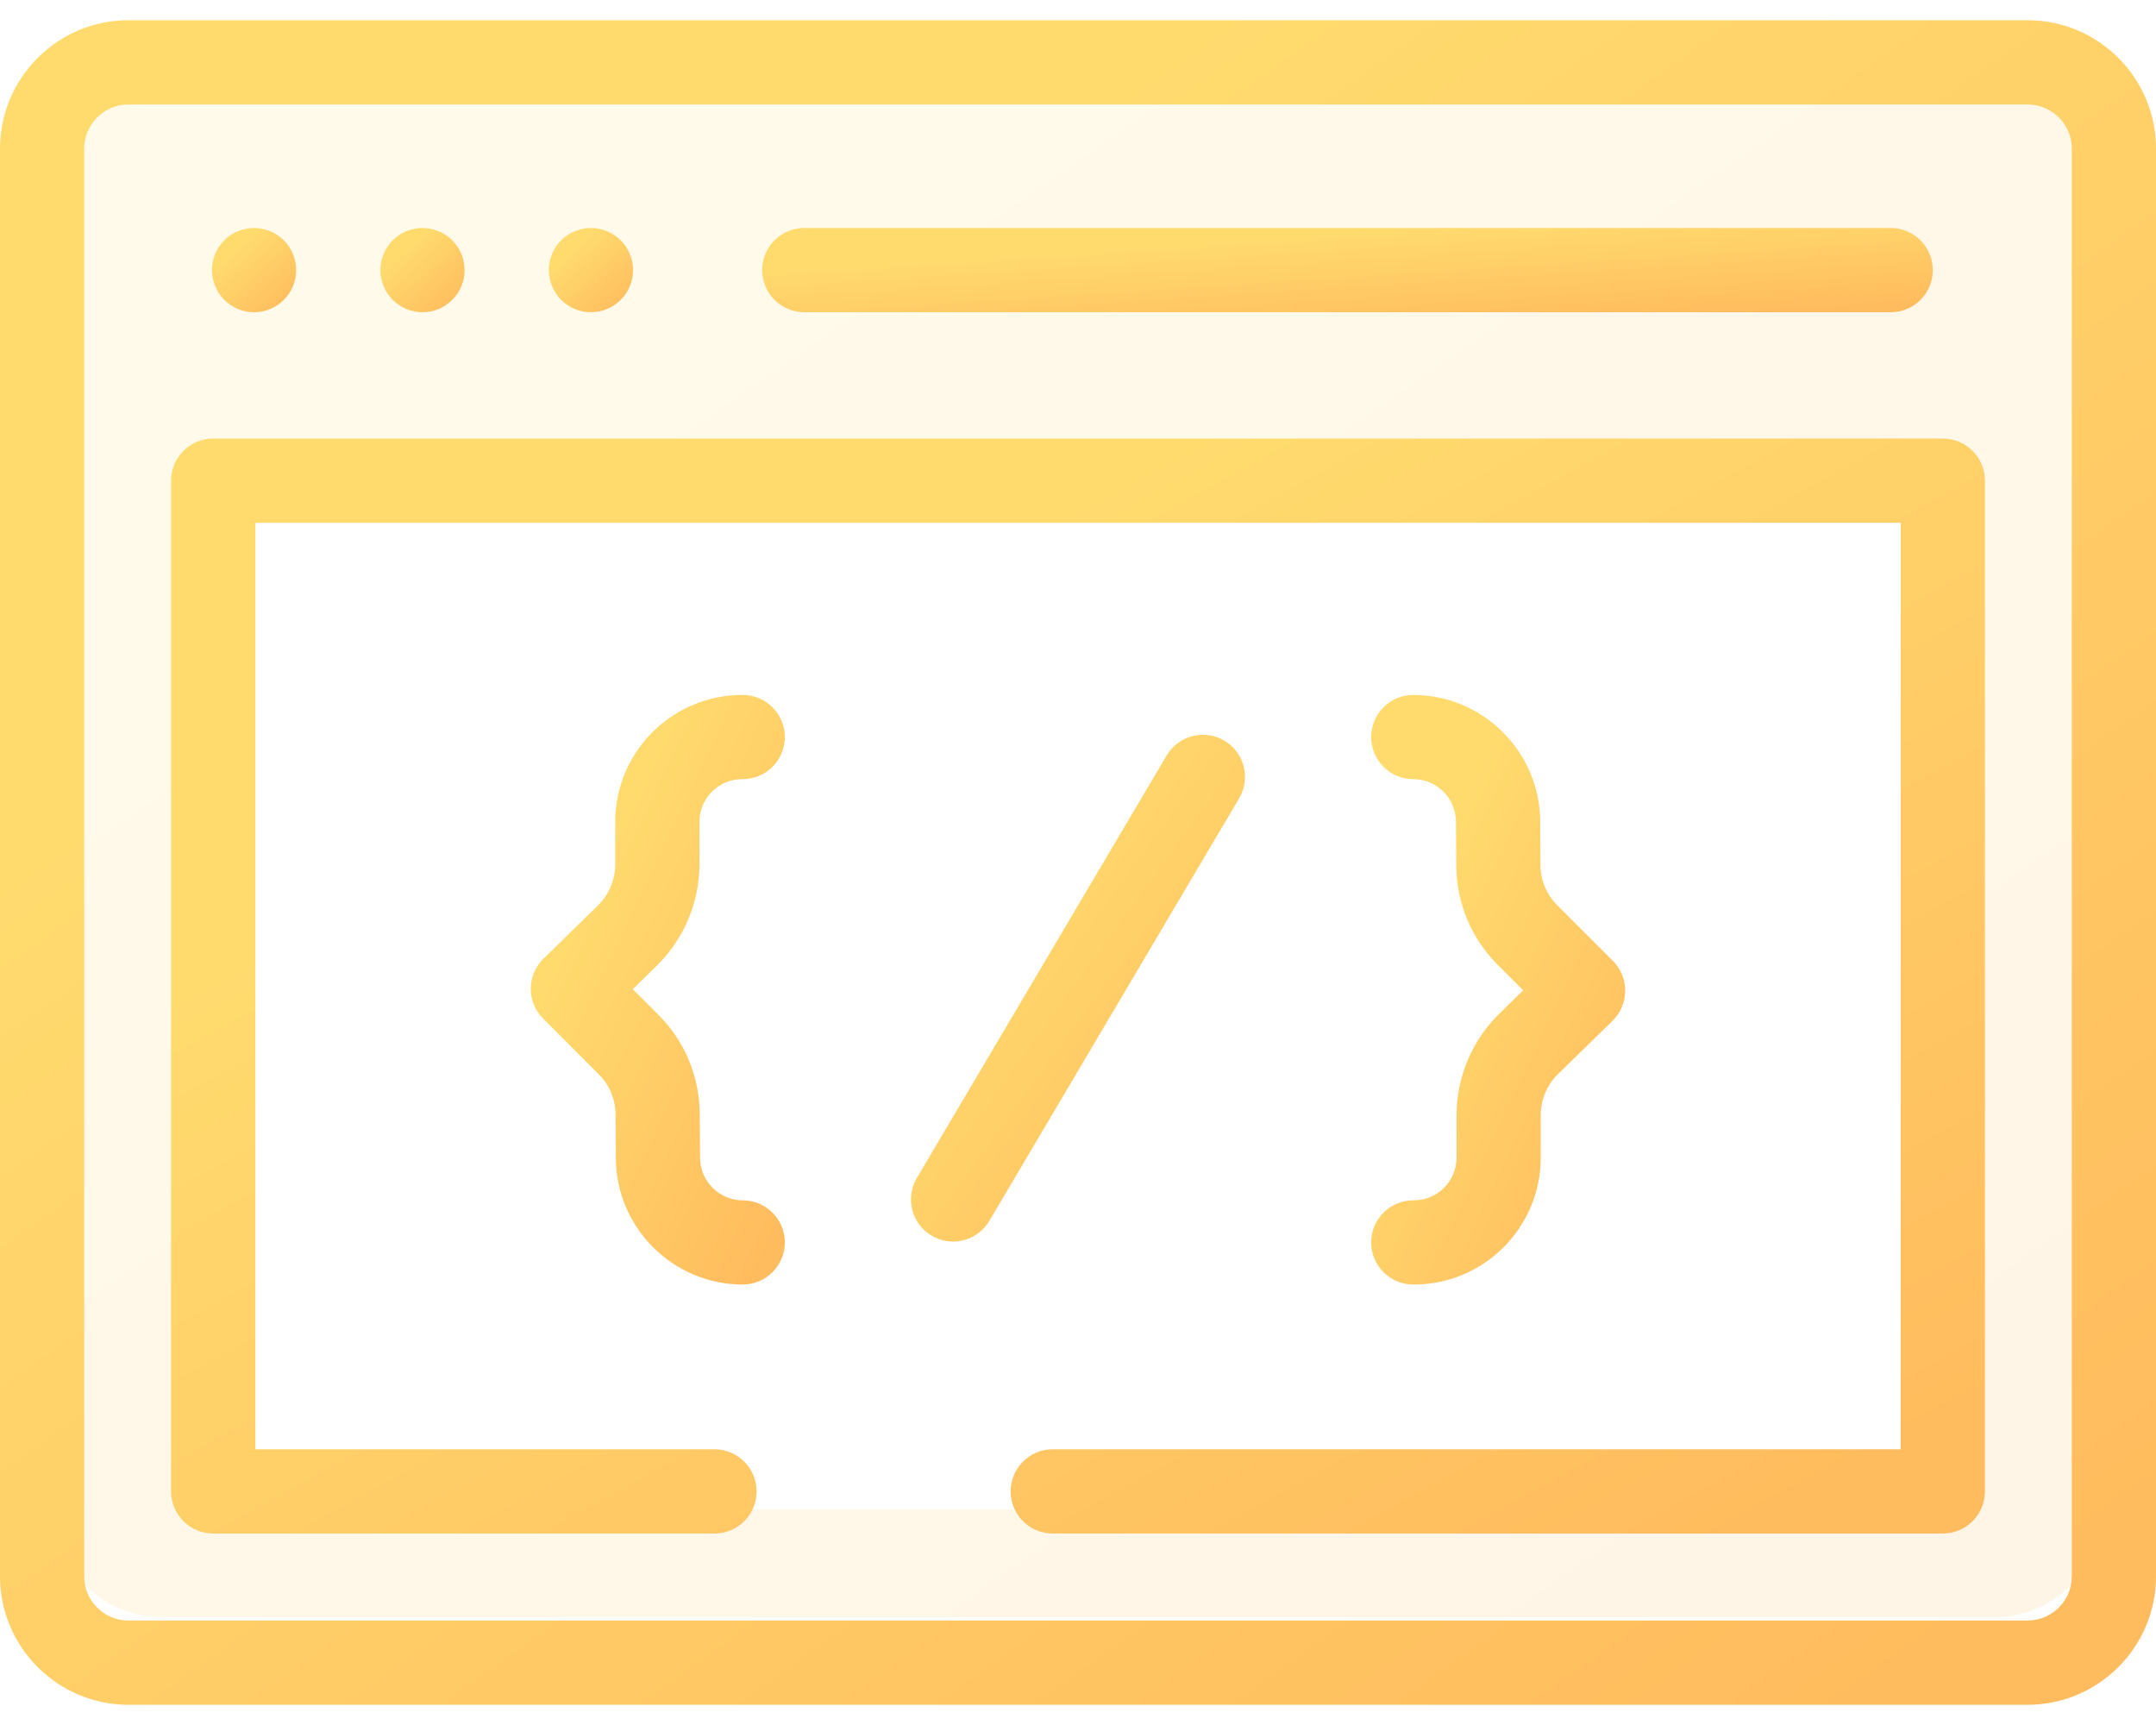
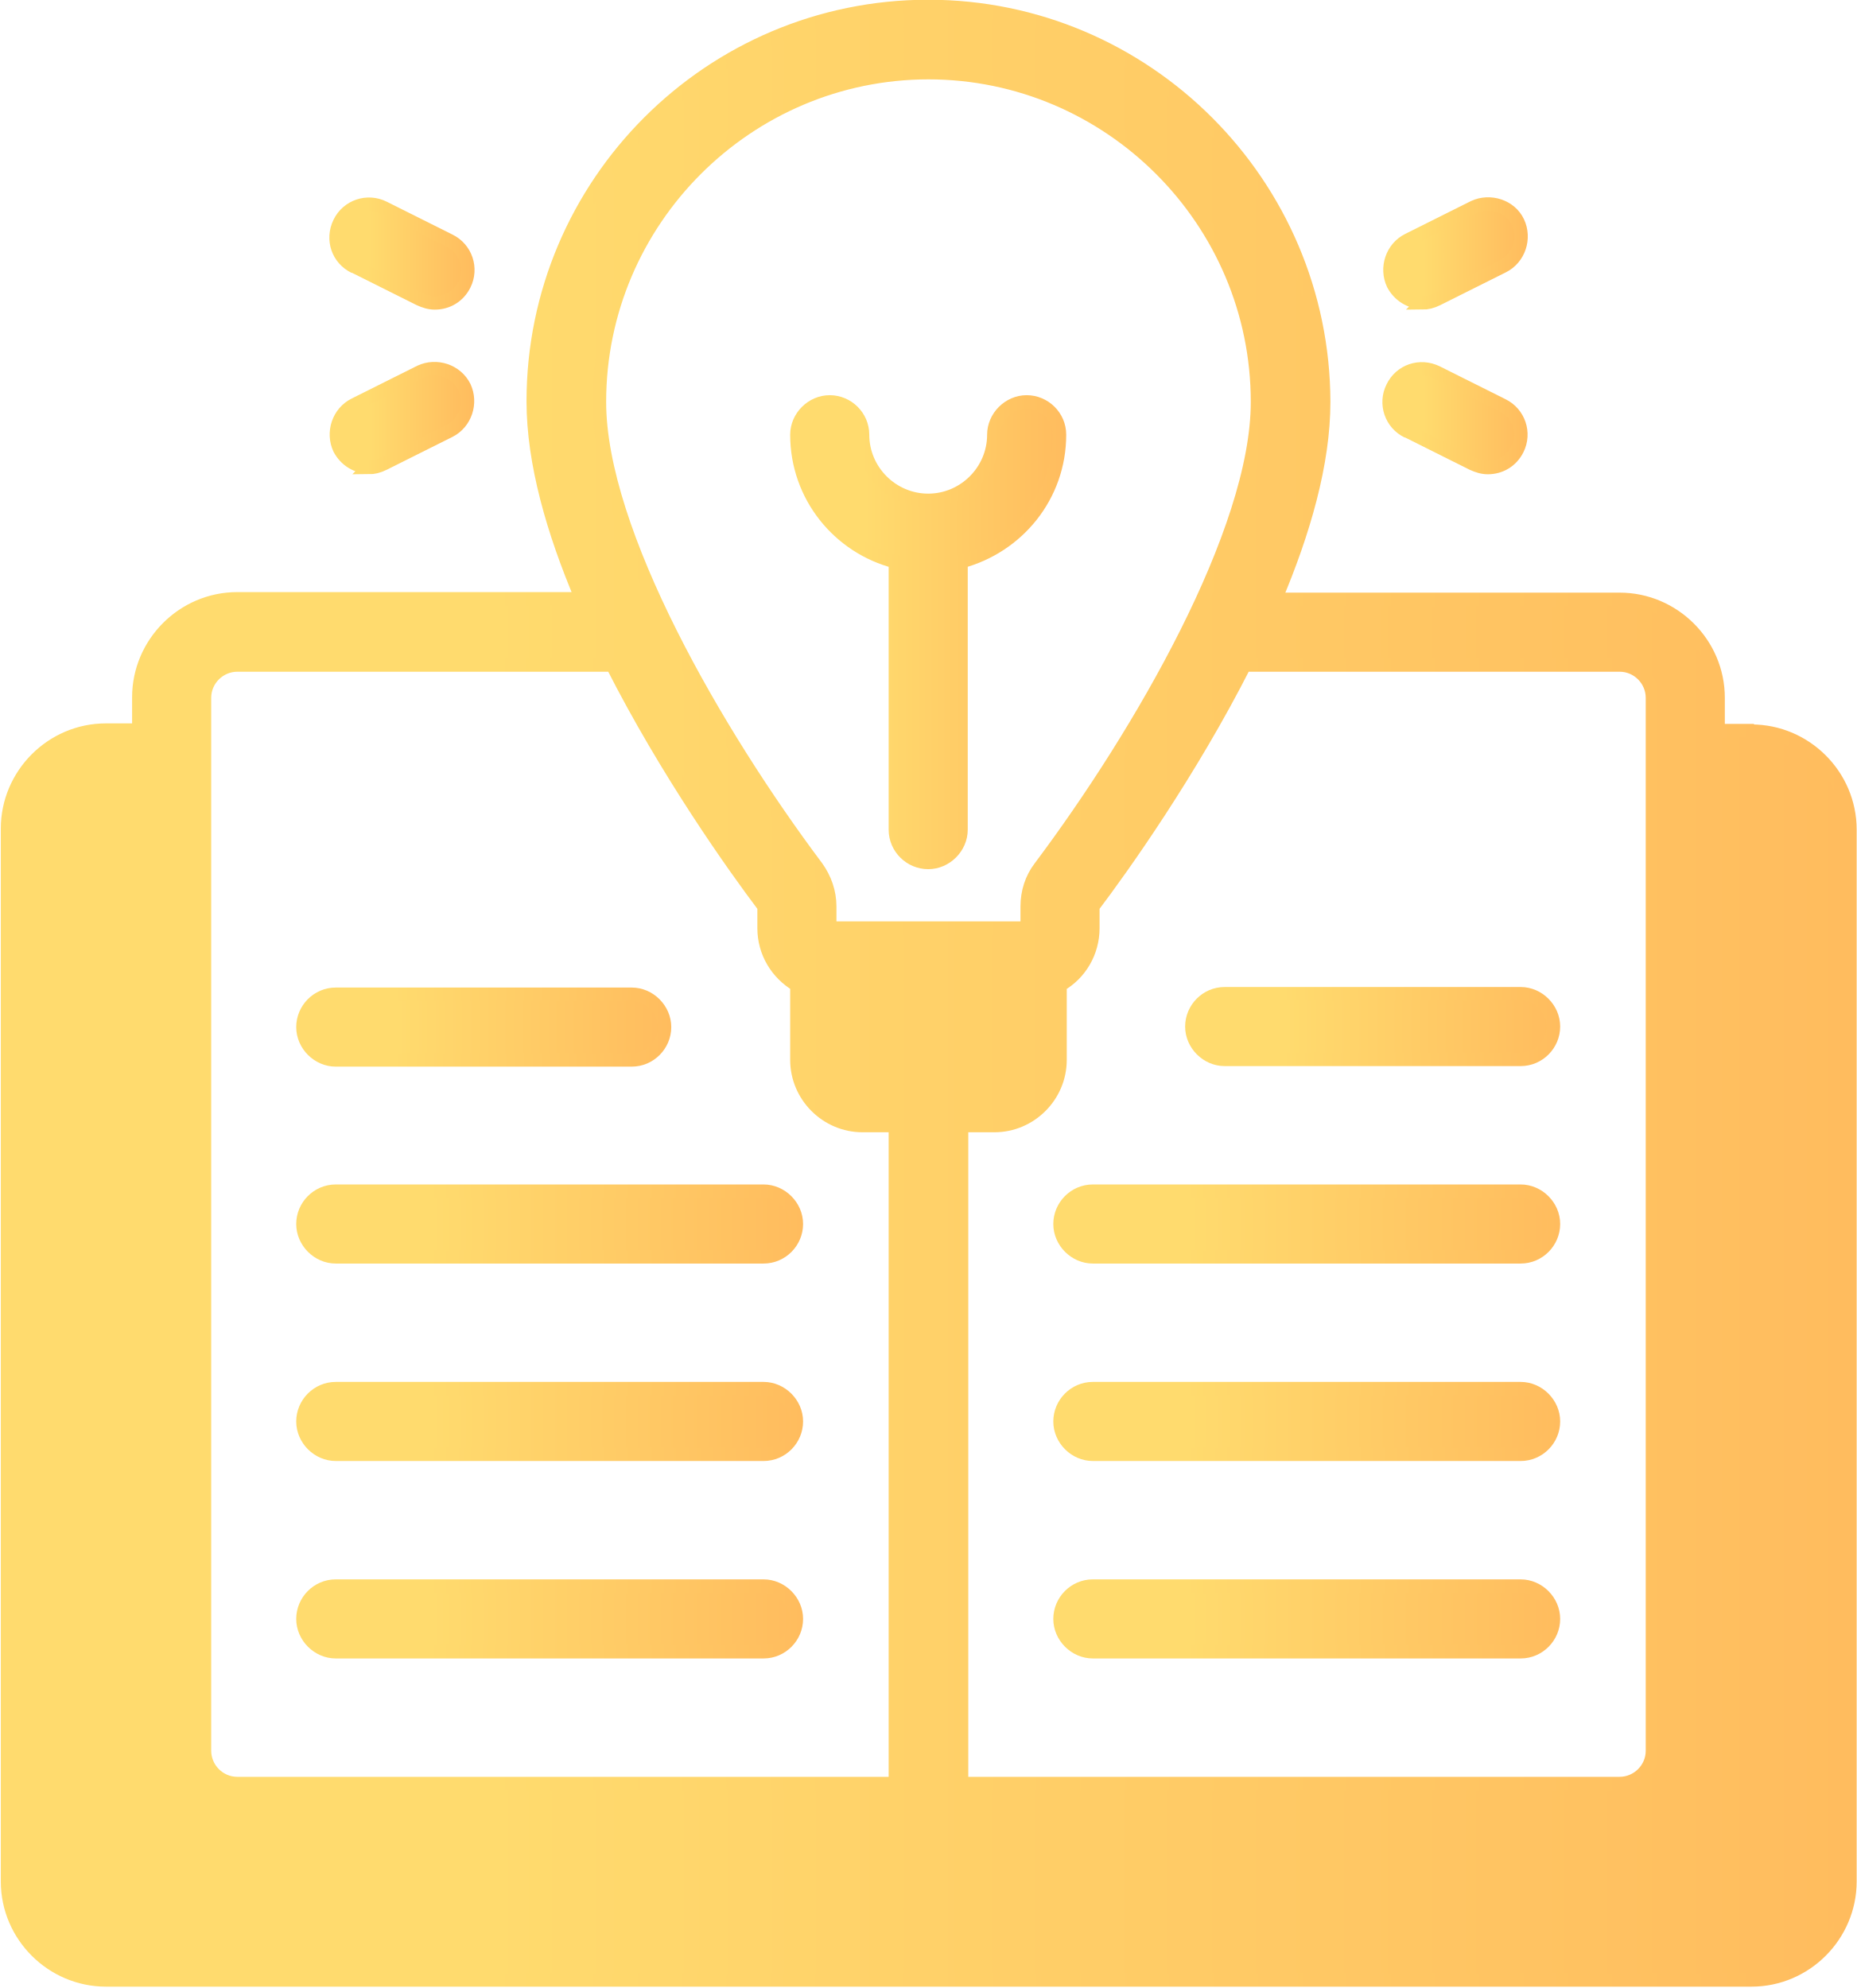
- <svg xmlns="http://www.w3.org/2000/svg" width="40" height="32" viewBox="0 0 40 32" fill="none">
-   <path opacity="0.15" fill-rule="evenodd" clip-rule="evenodd" d="M3 1C1.895 1 1 1.895 1 3V28C1 29.105 1.895 30 3 30H37C38.105 30 39 29.105 39 28V3C39 1.895 38.105 1 37 1H3ZM36 9H4V28H36V9Z" fill="url(#paint0_linear)" />
-   <path d="M37.617 0.375H2.383C1.069 0.375 0 1.444 0 2.758V29.242C0 30.556 1.069 31.625 2.383 31.625H37.617C38.931 31.625 40 30.556 40 29.242V2.758C40 1.444 38.931 0.375 37.617 0.375ZM38.438 29.242C38.438 29.695 38.069 30.062 37.617 30.062H2.383C1.931 30.062 1.562 29.695 1.562 29.242V2.758C1.562 2.306 1.931 1.938 2.383 1.938H37.617C38.069 1.938 38.438 2.306 38.438 2.758V29.242Z" fill="url(#paint1_linear)" />
-   <path d="M14.922 5.792H35.078C35.51 5.792 35.859 5.442 35.859 5.01C35.859 4.579 35.51 4.229 35.078 4.229H14.922C14.49 4.229 14.141 4.579 14.141 5.01C14.141 5.442 14.49 5.792 14.922 5.792Z" fill="url(#paint2_linear)" />
-   <path d="M3.992 5.309C4.012 5.356 4.036 5.402 4.064 5.444C4.092 5.487 4.125 5.527 4.161 5.562C4.306 5.709 4.508 5.792 4.713 5.792C4.765 5.792 4.816 5.787 4.866 5.777C4.916 5.767 4.966 5.752 5.013 5.732C5.06 5.713 5.105 5.688 5.147 5.66C5.19 5.631 5.23 5.598 5.266 5.563C5.302 5.527 5.334 5.487 5.363 5.444C5.392 5.402 5.416 5.356 5.435 5.309C5.455 5.262 5.47 5.213 5.48 5.163C5.49 5.113 5.494 5.061 5.494 5.01C5.494 4.959 5.49 4.908 5.48 4.858C5.47 4.808 5.455 4.759 5.435 4.712C5.416 4.664 5.392 4.619 5.363 4.577C5.334 4.534 5.302 4.494 5.266 4.458C5.23 4.422 5.19 4.389 5.147 4.361C5.105 4.333 5.06 4.309 5.013 4.289C4.966 4.27 4.916 4.255 4.866 4.245C4.766 4.224 4.662 4.224 4.561 4.245C4.511 4.255 4.462 4.27 4.415 4.289C4.367 4.309 4.322 4.333 4.28 4.361C4.237 4.389 4.197 4.422 4.161 4.458C4.125 4.494 4.092 4.534 4.064 4.577C4.036 4.619 4.012 4.664 3.992 4.712C3.973 4.759 3.958 4.808 3.948 4.858C3.937 4.908 3.932 4.959 3.932 5.01C3.932 5.061 3.937 5.113 3.948 5.163C3.958 5.213 3.973 5.262 3.992 5.309Z" fill="url(#paint3_linear)" />
-   <path d="M7.117 5.309C7.137 5.356 7.161 5.402 7.189 5.444C7.217 5.487 7.25 5.527 7.286 5.562C7.431 5.709 7.633 5.792 7.838 5.792C7.89 5.792 7.941 5.787 7.991 5.777C8.041 5.767 8.091 5.752 8.138 5.732C8.185 5.713 8.23 5.688 8.272 5.66C8.315 5.631 8.355 5.598 8.391 5.563C8.427 5.527 8.459 5.487 8.488 5.444C8.517 5.402 8.541 5.356 8.56 5.309C8.58 5.262 8.595 5.213 8.605 5.163C8.615 5.113 8.619 5.061 8.619 5.01C8.619 4.959 8.615 4.908 8.605 4.858C8.595 4.808 8.58 4.759 8.56 4.712C8.541 4.664 8.517 4.619 8.488 4.577C8.459 4.534 8.427 4.494 8.391 4.458C8.355 4.422 8.315 4.389 8.272 4.361C8.23 4.333 8.185 4.309 8.138 4.289C8.091 4.27 8.041 4.255 7.991 4.245C7.891 4.224 7.787 4.224 7.686 4.245C7.636 4.255 7.587 4.27 7.54 4.289C7.492 4.309 7.447 4.333 7.405 4.361C7.362 4.389 7.322 4.422 7.286 4.458C7.25 4.494 7.217 4.534 7.189 4.577C7.161 4.619 7.137 4.664 7.117 4.712C7.098 4.759 7.083 4.808 7.073 4.858C7.062 4.908 7.057 4.959 7.057 5.01C7.057 5.061 7.062 5.113 7.073 5.163C7.083 5.213 7.098 5.262 7.117 5.309Z" fill="url(#paint4_linear)" />
-   <path d="M10.242 5.309C10.262 5.356 10.286 5.402 10.314 5.444C10.342 5.487 10.375 5.527 10.411 5.562C10.447 5.598 10.487 5.631 10.53 5.66C10.572 5.688 10.617 5.713 10.665 5.732C10.712 5.752 10.761 5.767 10.811 5.777C10.861 5.787 10.912 5.791 10.963 5.791C11.015 5.791 11.066 5.787 11.116 5.777C11.166 5.767 11.216 5.752 11.262 5.732C11.309 5.713 11.355 5.688 11.398 5.66C11.44 5.631 11.48 5.598 11.516 5.562C11.552 5.527 11.585 5.487 11.613 5.444C11.642 5.402 11.666 5.356 11.685 5.309C11.705 5.262 11.72 5.213 11.73 5.163C11.74 5.113 11.744 5.061 11.744 5.01C11.744 4.959 11.74 4.908 11.73 4.858C11.72 4.808 11.705 4.759 11.685 4.712C11.666 4.664 11.642 4.619 11.613 4.577C11.585 4.534 11.552 4.494 11.516 4.458C11.48 4.422 11.44 4.389 11.398 4.361C11.355 4.333 11.309 4.309 11.262 4.289C11.216 4.27 11.166 4.255 11.116 4.245C11.016 4.224 10.912 4.224 10.811 4.245C10.761 4.255 10.712 4.27 10.665 4.289C10.617 4.309 10.572 4.333 10.53 4.361C10.487 4.389 10.447 4.422 10.411 4.458C10.375 4.494 10.342 4.534 10.314 4.577C10.286 4.619 10.262 4.664 10.242 4.712C10.223 4.759 10.208 4.808 10.198 4.858C10.187 4.908 10.182 4.959 10.182 5.01C10.182 5.061 10.187 5.113 10.198 5.163C10.208 5.213 10.223 5.262 10.242 5.309Z" fill="url(#paint5_linear)" />
-   <path d="M22.715 13.739C22.344 13.519 21.865 13.643 21.645 14.014L17.01 21.852C16.79 22.224 16.913 22.703 17.285 22.922C17.409 22.996 17.546 23.032 17.682 23.032C17.949 23.032 18.209 22.894 18.355 22.648L22.99 14.809C23.21 14.438 23.087 13.959 22.715 13.739Z" fill="url(#paint6_linear)" />
-   <path d="M12.977 16.035V15.246C12.977 14.809 13.332 14.454 13.769 14.454H13.78C14.211 14.454 14.561 14.104 14.561 13.673C14.561 13.242 14.211 12.892 13.78 12.892H13.769C12.471 12.892 11.414 13.948 11.414 15.246V16.035C11.414 16.319 11.298 16.596 11.095 16.795L10.082 17.785C9.933 17.931 9.849 18.131 9.847 18.34C9.846 18.548 9.929 18.749 10.076 18.896L11.108 19.928C11.307 20.126 11.417 20.391 11.42 20.672L11.425 21.491C11.434 22.78 12.49 23.829 13.78 23.829C14.211 23.829 14.561 23.479 14.561 23.048C14.561 22.616 14.211 22.267 13.78 22.267C13.346 22.267 12.991 21.914 12.988 21.48L12.982 20.661C12.977 19.966 12.704 19.313 12.213 18.823L11.74 18.35L12.187 17.912C12.689 17.421 12.977 16.737 12.977 16.035Z" fill="url(#paint7_linear)" />
-   <path d="M27.023 20.686V21.474C27.023 21.911 26.668 22.267 26.231 22.267H26.22C25.789 22.267 25.439 22.616 25.439 23.048C25.439 23.479 25.789 23.829 26.22 23.829H26.231C27.529 23.829 28.585 22.773 28.585 21.474V20.686C28.585 20.402 28.702 20.125 28.905 19.926L29.918 18.936C30.067 18.79 30.151 18.59 30.152 18.381C30.154 18.172 30.071 17.972 29.923 17.824L28.892 16.793C28.693 16.595 28.582 16.33 28.58 16.049L28.575 15.23C28.566 13.941 27.509 12.892 26.22 12.892C25.789 12.892 25.439 13.242 25.439 13.673C25.439 14.104 25.789 14.454 26.22 14.454C26.654 14.454 27.009 14.807 27.012 15.241L27.018 16.059C27.023 16.754 27.296 17.407 27.787 17.898L28.26 18.371L27.812 18.809C27.311 19.3 27.023 19.984 27.023 20.686Z" fill="url(#paint8_linear)" />
-   <path d="M36.044 8.135H3.956C3.524 8.135 3.174 8.485 3.174 8.917V27.667C3.174 28.098 3.524 28.448 3.956 28.448H13.255C13.687 28.448 14.037 28.098 14.037 27.667C14.037 27.235 13.687 26.885 13.255 26.885H4.737V9.698H35.263V26.885H19.531C19.1 26.885 18.75 27.235 18.75 27.667C18.75 28.098 19.1 28.448 19.531 28.448H36.044C36.476 28.448 36.826 28.098 36.826 27.667V8.917C36.826 8.485 36.476 8.135 36.044 8.135Z" fill="url(#paint9_linear)" />
+ <svg xmlns="http://www.w3.org/2000/svg" xmlns:xlink="http://www.w3.org/1999/xlink" id="Layer_2" data-name="Layer 2" viewBox="0 0 34.5 36.95">
  <defs>
-     <linearGradient id="paint0_linear" x1="3.153" y1="1" x2="26.689" y2="35.054" gradientUnits="userSpaceOnUse">
-       <stop offset="0.259" stop-color="#FFDB6E" />
-       <stop offset="1" stop-color="#FFBC5E" />
+     <style>
+       .cls-1 {
+         fill: url(#linear-gradient-9);
+         stroke: url(#linear-gradient-10);
+       }
+ 
+       .cls-1, .cls-2, .cls-3, .cls-4, .cls-5, .cls-6, .cls-7, .cls-8, .cls-9, .cls-10, .cls-11, .cls-12, .cls-13, .cls-14 {
+         stroke-width: .25px;
+       }
+ 
+       .cls-2 {
+         fill: url(#linear-gradient);
+         stroke: url(#linear-gradient-2);
+       }
+ 
+       .cls-3 {
+         fill: url(#linear-gradient-11);
+         stroke: url(#linear-gradient-12);
+       }
+ 
+       .cls-4 {
+         fill: url(#linear-gradient-13);
+         stroke: url(#linear-gradient-14);
+       }
+ 
+       .cls-5 {
+         fill: url(#linear-gradient-19);
+         stroke: url(#linear-gradient-20);
+       }
+ 
+       .cls-6 {
+         fill: url(#linear-gradient-21);
+         stroke: url(#linear-gradient-22);
+       }
+ 
+       .cls-7 {
+         fill: url(#linear-gradient-23);
+         stroke: url(#linear-gradient-24);
+       }
+ 
+       .cls-8 {
+         fill: url(#linear-gradient-15);
+         stroke: url(#linear-gradient-16);
+       }
+ 
+       .cls-9 {
+         fill: url(#linear-gradient-25);
+         stroke: url(#linear-gradient-26);
+       }
+ 
+       .cls-10 {
+         fill: url(#linear-gradient-27);
+         stroke: url(#linear-gradient-28);
+       }
+ 
+       .cls-11 {
+         fill: url(#linear-gradient-17);
+         stroke: url(#linear-gradient-18);
+       }
+ 
+       .cls-12 {
+         fill: url(#linear-gradient-7);
+         stroke: url(#linear-gradient-8);
+       }
+ 
+       .cls-13 {
+         fill: url(#linear-gradient-5);
+         stroke: url(#linear-gradient-6);
+       }
+ 
+       .cls-14 {
+         fill: url(#linear-gradient-3);
+         stroke: url(#linear-gradient-4);
+       }
+     </style>
+     <linearGradient id="linear-gradient" x1=".12" y1="18.47" x2="34.38" y2="18.47" gradientUnits="userSpaceOnUse">
+       <stop offset=".26" stop-color="#ffdb6e" />
+       <stop offset="1" stop-color="#ffbc5e" />
    </linearGradient>
-     <linearGradient id="paint1_linear" x1="2.267" y1="0.375" x2="27.833" y2="36.511" gradientUnits="userSpaceOnUse">
-       <stop offset="0.259" stop-color="#FFDB6E" />
-       <stop offset="1" stop-color="#FFBC5E" />
-     </linearGradient>
-     <linearGradient id="paint2_linear" x1="15.371" y1="4.229" x2="15.547" y2="6.929" gradientUnits="userSpaceOnUse">
-       <stop offset="0.259" stop-color="#FFDB6E" />
-       <stop offset="1" stop-color="#FFBC5E" />
-     </linearGradient>
-     <linearGradient id="paint3_linear" x1="4.02" y1="4.229" x2="5.369" y2="5.719" gradientUnits="userSpaceOnUse">
-       <stop offset="0.259" stop-color="#FFDB6E" />
-       <stop offset="1" stop-color="#FFBC5E" />
-     </linearGradient>
-     <linearGradient id="paint4_linear" x1="7.145" y1="4.229" x2="8.494" y2="5.719" gradientUnits="userSpaceOnUse">
-       <stop offset="0.259" stop-color="#FFDB6E" />
-       <stop offset="1" stop-color="#FFBC5E" />
-     </linearGradient>
-     <linearGradient id="paint5_linear" x1="10.27" y1="4.229" x2="11.619" y2="5.719" gradientUnits="userSpaceOnUse">
-       <stop offset="0.259" stop-color="#FFDB6E" />
-       <stop offset="1" stop-color="#FFBC5E" />
-     </linearGradient>
-     <linearGradient id="paint6_linear" x1="17.252" y1="13.63" x2="25.014" y2="19.281" gradientUnits="userSpaceOnUse">
-       <stop offset="0.259" stop-color="#FFDB6E" />
-       <stop offset="1" stop-color="#FFBC5E" />
-     </linearGradient>
-     <linearGradient id="paint7_linear" x1="10.114" y1="12.892" x2="17.479" y2="16.396" gradientUnits="userSpaceOnUse">
-       <stop offset="0.259" stop-color="#FFDB6E" />
-       <stop offset="1" stop-color="#FFBC5E" />
-     </linearGradient>
-     <linearGradient id="paint8_linear" x1="25.706" y1="12.892" x2="33.07" y2="16.396" gradientUnits="userSpaceOnUse">
-       <stop offset="0.259" stop-color="#FFDB6E" />
-       <stop offset="1" stop-color="#FFBC5E" />
-     </linearGradient>
-     <linearGradient id="paint9_linear" x1="5.081" y1="8.135" x2="19.915" y2="35.272" gradientUnits="userSpaceOnUse">
-       <stop offset="0.259" stop-color="#FFDB6E" />
-       <stop offset="1" stop-color="#FFBC5E" />
-     </linearGradient>
+     <linearGradient id="linear-gradient-2" x1="0" x2="34.5" xlink:href="#linear-gradient" />
+     <linearGradient id="linear-gradient-3" x1="5.63" y1="22.76" x2="14.81" y2="22.76" xlink:href="#linear-gradient" />
+     <linearGradient id="linear-gradient-4" x1="5.51" y1="22.76" x2="14.93" y2="22.76" xlink:href="#linear-gradient" />
+     <linearGradient id="linear-gradient-5" x1="5.63" y1="26.43" x2="14.81" y2="26.43" xlink:href="#linear-gradient" />
+     <linearGradient id="linear-gradient-6" x1="5.51" y1="26.43" x2="14.93" y2="26.43" xlink:href="#linear-gradient" />
+     <linearGradient id="linear-gradient-7" x1="5.63" y1="30.09" x2="14.81" y2="30.09" xlink:href="#linear-gradient" />
+     <linearGradient id="linear-gradient-8" x1="5.51" y1="30.09" x2="14.93" y2="30.09" xlink:href="#linear-gradient" />
+     <linearGradient id="linear-gradient-9" x1="19.7" y1="22.76" x2="28.87" y2="22.76" xlink:href="#linear-gradient" />
+     <linearGradient id="linear-gradient-10" x1="19.57" y1="22.76" x2="29" y2="22.76" xlink:href="#linear-gradient" />
+     <linearGradient id="linear-gradient-11" x1="5.63" y1="19.09" x2="12.36" y2="19.09" xlink:href="#linear-gradient" />
+     <linearGradient id="linear-gradient-12" x1="5.51" y1="19.09" x2="12.48" y2="19.09" xlink:href="#linear-gradient" />
+     <linearGradient id="linear-gradient-13" x1="22.15" y1="19.09" x2="28.87" y2="19.09" xlink:href="#linear-gradient" />
+     <linearGradient id="linear-gradient-14" x1="22.02" y1="19.09" x2="29" y2="19.09" xlink:href="#linear-gradient" />
+     <linearGradient id="linear-gradient-15" x1="19.7" y1="26.43" x2="28.87" y2="26.43" xlink:href="#linear-gradient" />
+     <linearGradient id="linear-gradient-16" x1="19.57" y1="26.43" x2="29" y2="26.43" xlink:href="#linear-gradient" />
+     <linearGradient id="linear-gradient-17" x1="19.7" y1="30.09" x2="28.87" y2="30.09" xlink:href="#linear-gradient" />
+     <linearGradient id="linear-gradient-18" x1="19.57" y1="30.09" x2="29" y2="30.09" xlink:href="#linear-gradient" />
+     <linearGradient id="linear-gradient-19" x1="25.82" y1="4.71" x2="28.26" y2="4.71" xlink:href="#linear-gradient" />
+     <linearGradient id="linear-gradient-20" x1="25.7" y1="4.71" x2="28.39" y2="4.71" xlink:href="#linear-gradient" />
+     <linearGradient id="linear-gradient-21" x1="25.82" y1="7.77" x2="28.27" y2="7.77" xlink:href="#linear-gradient" />
+     <linearGradient id="linear-gradient-22" x1="25.69" y1="7.77" x2="28.39" y2="7.77" xlink:href="#linear-gradient" />
+     <linearGradient id="linear-gradient-23" x1="6.24" y1="4.71" x2="8.69" y2="4.71" xlink:href="#linear-gradient" />
+     <linearGradient id="linear-gradient-24" x1="6.12" y1="4.71" x2="8.82" y2="4.71" xlink:href="#linear-gradient" />
+     <linearGradient id="linear-gradient-25" x1="6.25" y1="7.77" x2="8.69" y2="7.77" xlink:href="#linear-gradient" />
+     <linearGradient id="linear-gradient-26" x1="6.12" y1="7.77" x2="8.82" y2="7.77" xlink:href="#linear-gradient" />
+     <linearGradient id="linear-gradient-27" x1="14.81" y1="11.75" x2="19.7" y2="11.75" xlink:href="#linear-gradient" />
+     <linearGradient id="linear-gradient-28" x1="14.68" y1="11.75" x2="19.82" y2="11.75" xlink:href="#linear-gradient" />
  </defs>
+   <g id="Layer_4" data-name="Layer 4">
+     <g>
+       <path class="cls-2" d="M32.54,13.58h-.61v-.61c0-1.01-.83-1.83-1.83-1.83h-6.4c.53-1.25.9-2.53.9-3.67C24.59,3.42,21.3.12,17.25.12s-7.34,3.29-7.34,7.34c0,1.14.37,2.42.9,3.67h-6.4c-1.01,0-1.83.83-1.83,1.83v.61h-.61c-1.01,0-1.83.83-1.83,1.83v19.57c0,1.01.83,1.83,1.83,1.83h30.58c1.01,0,1.83-.83,1.83-1.83V15.42c0-1.01-.83-1.83-1.83-1.83h0ZM17.25,1.35c3.37,0,6.12,2.75,6.12,6.12,0,2.41-2.18,6.17-4.04,8.65-.16.21-.24.46-.24.73v.4h-3.67v-.4c0-.27-.09-.52-.24-.73-1.86-2.48-4.04-6.24-4.04-8.65,0-3.37,2.75-6.12,6.12-6.12h0ZM16.64,33.15H4.41c-.34,0-.61-.28-.61-.61V12.97c0-.34.28-.61.61-.61h6.97c1.01,1.99,2.26,3.75,2.82,4.49v.4c0,.45.24.84.61,1.06v1.39c0,.67.55,1.22,1.22,1.22h.61v12.23ZM30.71,32.54c0,.34-.28.61-.61.61h-12.23v-12.23h.61c.67,0,1.22-.55,1.22-1.22v-1.39c.37-.21.61-.61.61-1.06v-.4c.56-.74,1.81-2.5,2.82-4.49h6.97c.34,0,.61.28.61.61v19.57Z" />
+       <path class="cls-14" d="M14.19,22.14h-7.95c-.34,0-.61.28-.61.61s.28.61.61.61h7.95c.34,0,.61-.28.61-.61s-.28-.61-.61-.61Z" />
+       <path class="cls-13" d="M14.19,25.81h-7.95c-.34,0-.61.28-.61.61s.28.61.61.61h7.95c.34,0,.61-.28.61-.61s-.28-.61-.61-.61Z" />
+       <path class="cls-12" d="M14.19,29.48h-7.95c-.34,0-.61.28-.61.61s.28.61.61.61h7.95c.34,0,.61-.28.61-.61s-.28-.61-.61-.61Z" />
+       <path class="cls-1" d="M28.26,22.14h-7.95c-.34,0-.61.28-.61.61s.28.61.61.61h7.95c.34,0,.61-.28.61-.61s-.28-.61-.61-.61Z" />
+       <path class="cls-3" d="M6.24,19.7h5.5c.34,0,.61-.28.61-.61s-.28-.61-.61-.61h-5.5c-.34,0-.61.28-.61.61s.28.61.61.61Z" />
+       <path class="cls-4" d="M28.26,18.47h-5.5c-.34,0-.61.28-.61.61s.28.61.61.61h5.5c.34,0,.61-.28.61-.61s-.28-.61-.61-.61Z" />
+       <path class="cls-8" d="M28.26,25.81h-7.95c-.34,0-.61.28-.61.61s.28.61.61.61h7.95c.34,0,.61-.28.61-.61s-.28-.61-.61-.61Z" />
+       <path class="cls-11" d="M28.26,29.48h-7.95c-.34,0-.61.28-.61.61s.28.61.61.61h7.95c.34,0,.61-.28.61-.61s-.28-.61-.61-.61Z" />
+       <path class="cls-5" d="M26.43,5.63c.09,0,.18-.02.28-.07l1.22-.61c.3-.15.42-.52.28-.82s-.52-.42-.82-.28l-1.22.61c-.3.15-.42.52-.28.82.11.21.32.34.55.34h0Z" />
+       <path class="cls-6" d="M26.15,8.01l1.22.61c.09.04.18.07.28.07.23,0,.44-.12.55-.34.15-.3.03-.67-.28-.82l-1.22-.61c-.31-.15-.67-.03-.82.28-.15.3-.03.67.28.82h0Z" />
+       <path class="cls-7" d="M6.58,4.95l1.22.61c.09.04.18.07.28.07.23,0,.44-.12.55-.34.15-.3.03-.67-.28-.82l-1.22-.61c-.3-.15-.67-.03-.82.28s-.03.67.28.82h0Z" />
+       <path class="cls-9" d="M6.85,8.69c.09,0,.18-.02.28-.07l1.22-.61c.3-.15.42-.52.28-.82-.15-.3-.52-.42-.82-.28l-1.22.61c-.3.15-.42.52-.28.82.11.21.32.34.55.34h0Z" />
+       <path class="cls-10" d="M16.64,10.44v4.98c0,.34.28.61.61.61s.61-.28.61-.61v-4.98c1.05-.28,1.83-1.22,1.83-2.36,0-.34-.28-.61-.61-.61s-.61.28-.61.61c0,.67-.55,1.22-1.22,1.22s-1.22-.55-1.22-1.22c0-.34-.28-.61-.61-.61s-.61.28-.61.61c0,1.14.78,2.09,1.83,2.36Z" />
+     </g>
+   </g>
</svg>
